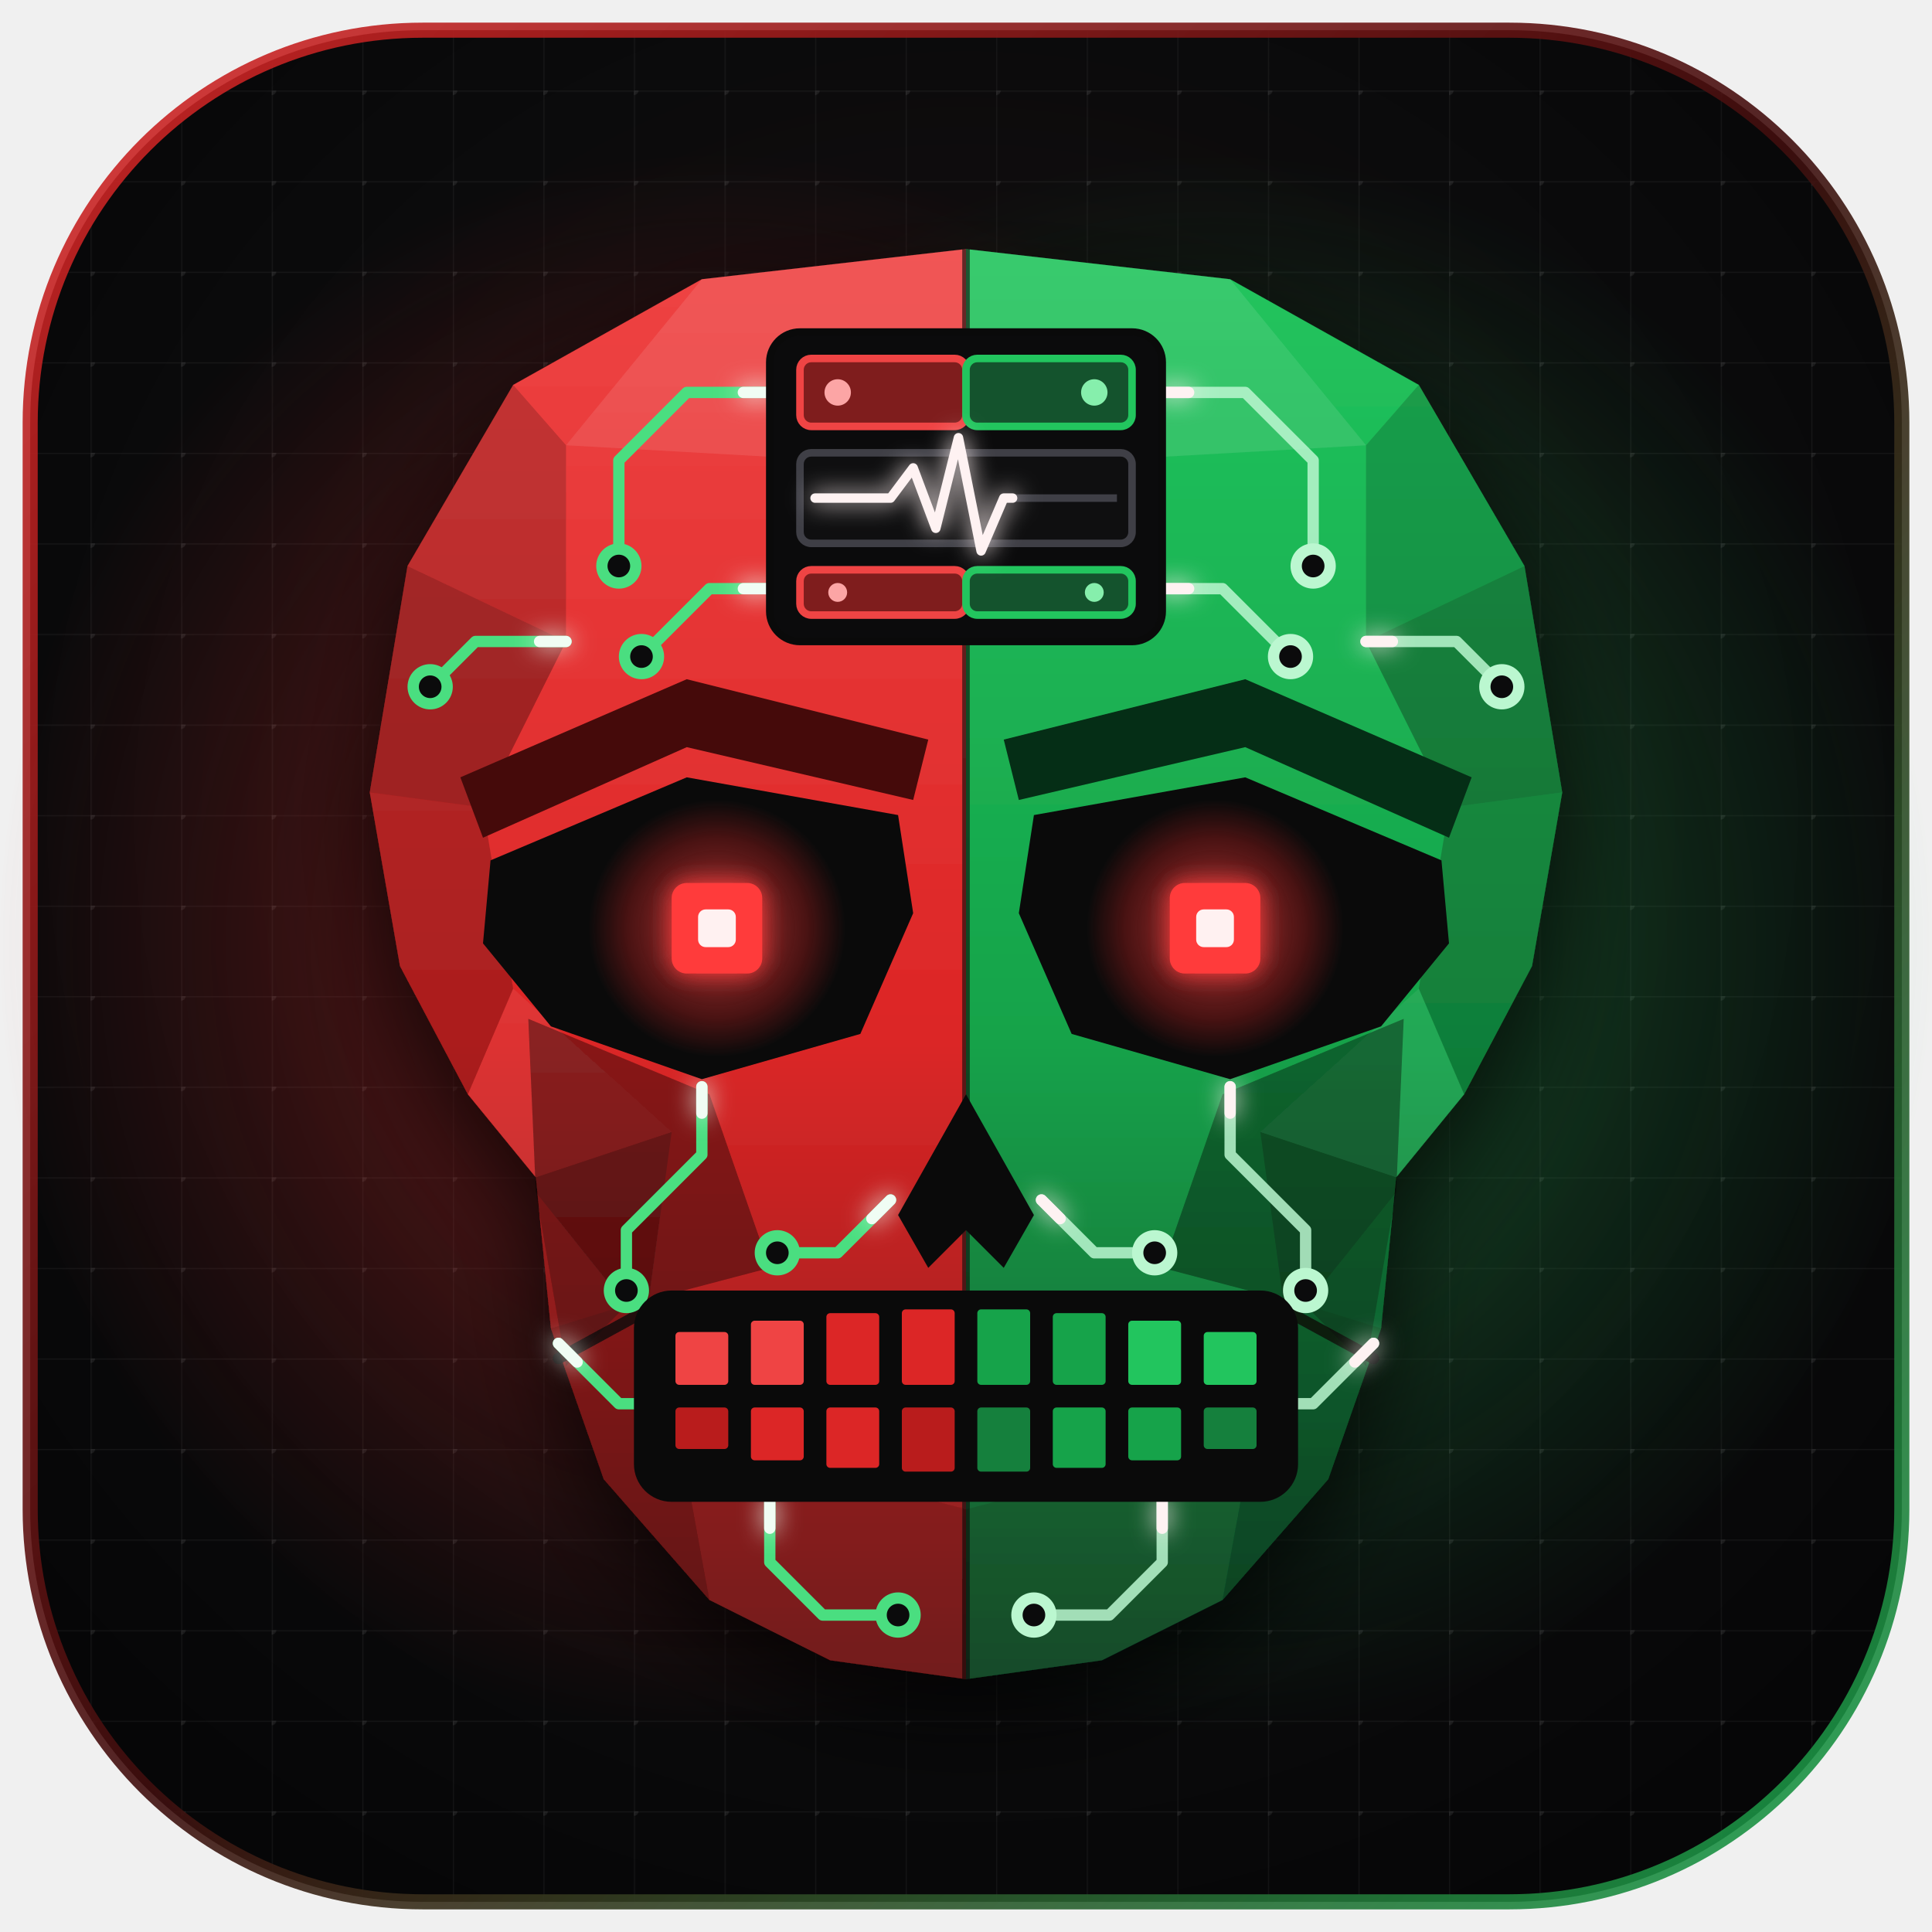
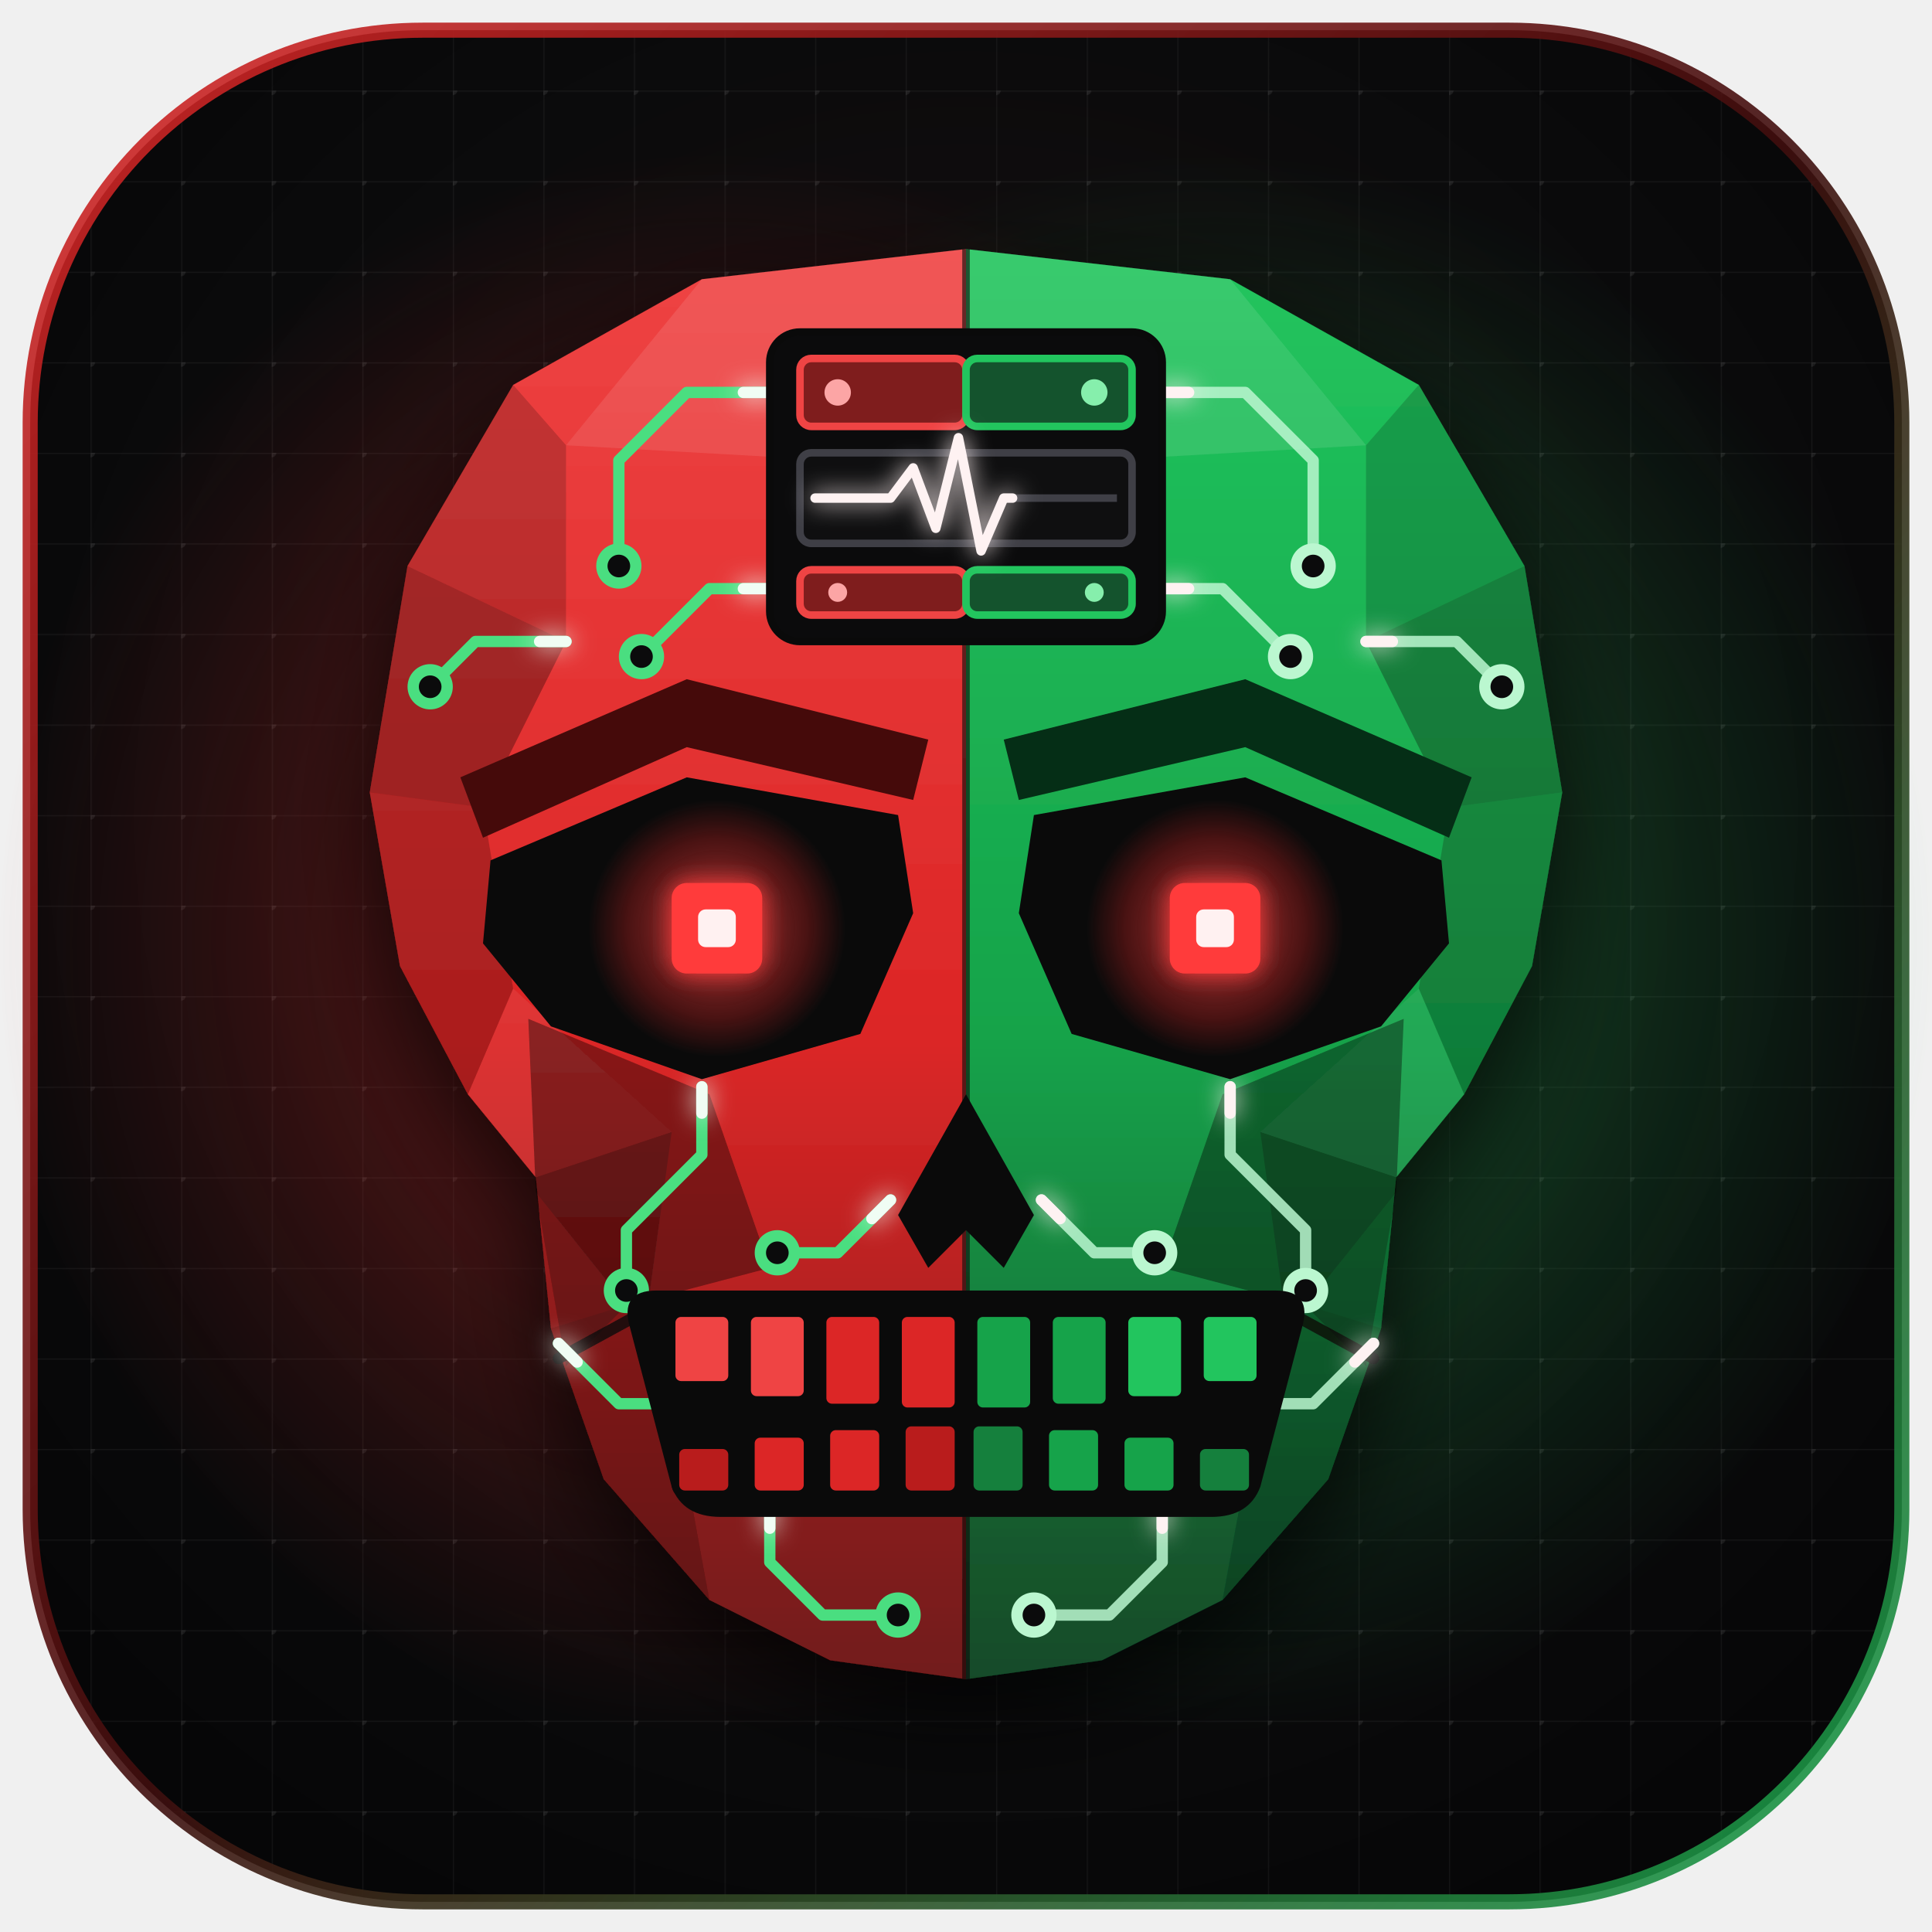
<svg xmlns="http://www.w3.org/2000/svg" viewBox="0 0 512 512" width="512" height="512" role="img" aria-labelledby="title desc">
  <defs>
    <radialGradient id="bg" cx="50%" cy="42%" r="70%">
      <stop offset="0" stop-color="#1c1010" />
      <stop offset="0.6" stop-color="#0b0b0c" />
      <stop offset="1" stop-color="#050506" />
    </radialGradient>
    <linearGradient id="rim" x1="0" y1="0" x2="1" y2="1">
      <stop offset="0" stop-color="#dc2626" />
      <stop offset="0.5" stop-color="#3f0d0d" />
      <stop offset="1" stop-color="#16a34a" />
    </linearGradient>
    <linearGradient id="red" x1="0" y1="0" x2="0" y2="1">
      <stop offset="0" stop-color="#ef4444" />
      <stop offset="0.55" stop-color="#dc2626" />
      <stop offset="1" stop-color="#7f1d1d" />
    </linearGradient>
    <linearGradient id="green" x1="0" y1="0" x2="0" y2="1">
      <stop offset="0" stop-color="#22c55e" />
      <stop offset="0.55" stop-color="#16a34a" />
      <stop offset="1" stop-color="#14532d" />
    </linearGradient>
    <radialGradient id="eye" cx="50%" cy="50%" r="50%">
      <stop offset="0" stop-color="#fff1f1" />
      <stop offset="0.25" stop-color="#ff4d4d" />
      <stop offset="0.7" stop-color="#dc2626" stop-opacity="0.55" />
      <stop offset="1" stop-color="#dc2626" stop-opacity="0" />
    </radialGradient>
    <pattern id="grid" width="24" height="24" patternUnits="userSpaceOnUse">
      <path d="M24 0 H0 V24" fill="none" stroke="#ffffff" stroke-width="0.6" opacity="0.05" />
      <circle cx="0" cy="0" r="1.2" fill="#ffffff" opacity="0.08" />
    </pattern>
    <radialGradient id="aura-red" cx="50%" cy="50%" r="50%">
      <stop offset="0" stop-color="#dc2626" stop-opacity="0.45" />
      <stop offset="1" stop-color="#dc2626" stop-opacity="0" />
    </radialGradient>
    <radialGradient id="aura-green" cx="50%" cy="50%" r="50%">
      <stop offset="0" stop-color="#16a34a" stop-opacity="0.45" />
      <stop offset="1" stop-color="#16a34a" stop-opacity="0" />
    </radialGradient>
    <filter id="glow" x="-50%" y="-50%" width="200%" height="200%">
      <feGaussianBlur stdDeviation="3" result="blur" />
      <feMerge>
        <feMergeNode in="blur" />
        <feMergeNode in="SourceGraphic" />
      </feMerge>
    </filter>
    <filter id="shadow" x="-20%" y="-20%" width="140%" height="140%">
      <feDropShadow dx="0" dy="10" stdDeviation="12" flood-color="#000" flood-opacity="0.7" />
    </filter>
    <path id="half" d="M256 66 L186 74 L136 102 L108 150 L98 210 L106 256 L124 290 L142 312 L146 352 L160 392 L188 424 L220 440 L256 445 Z" />
    <g id="facets">
      <path d="M256 66 L186 74 L150 118 L256 124 Z" fill="#fff" opacity="0.10" />
      <path d="M136 102 L108 150 L150 170 L150 118 Z" fill="#000" opacity="0.18" />
      <path d="M108 150 L98 210 L128 214 L150 170 Z" fill="#000" opacity="0.30" />
      <path d="M98 210 L106 256 L124 290 L136 262 L128 214 Z" fill="#000" opacity="0.22" />
      <path d="M124 290 L142 312 L178 300 L136 262 Z" fill="#fff" opacity="0.06" />
      <path d="M142 312 L146 352 L172 344 L178 300 Z" fill="#000" opacity="0.20" />
      <path d="M146 352 L160 392 L188 424 L180 380 L172 344 Z" fill="#000" opacity="0.28" />
      <path d="M188 424 L220 440 L256 445 L256 400 L180 380 Z" fill="#000" opacity="0.12" />
      <path d="M140 270 L188 290 L204 336 L166 346 L142 316 Z" fill="#000" opacity="0.38" />
      <path d="M142 316 L166 346 L150 362 Z" fill="#000" opacity="0.25" />
      <path d="M148 360 L170 348" stroke="#0a0a0a" stroke-width="3" stroke-linecap="round" opacity="0.8" />
    </g>
    <g id="nerves">
      <path d="M204 104 H182 L164 122 V150" />
      <path d="M204 156 H188 L170 174" />
      <path d="M150 170 L126 170 L114 182" />
      <path d="M186 288 V306 L166 326 V342" />
      <path d="M236 318 L222 332 H206" />
      <path d="M204 398 V414 L218 428 H238" />
      <path d="M148 356 L164 372 H180" />
    </g>
    <g id="pads">
      <circle cx="164" cy="150" r="4.5" />
      <circle cx="170" cy="174" r="4.5" />
      <circle cx="114" cy="182" r="4.5" />
      <circle cx="166" cy="342" r="4.5" />
      <circle cx="206" cy="332" r="4.5" />
      <circle cx="238" cy="428" r="4.5" />
      <circle cx="180" cy="372" r="4.5" />
    </g>
    <style>
      .spark path { fill: none; stroke-width: 3; stroke-linecap: round; stroke-dasharray: 7 93; animation: nerve 3.2s linear infinite; }
      .spark path:nth-child(2) { animation-duration: 2.6s; animation-delay: -0.8s; }
      .spark path:nth-child(3) { animation-duration: 3.8s; animation-delay: -1.9s; }
      .spark path:nth-child(4) { animation-duration: 2.9s; animation-delay: -0.4s; }
      .spark path:nth-child(5) { animation-duration: 3.5s; animation-delay: -2.4s; }
      .spark path:nth-child(6) { animation-duration: 2.4s; animation-delay: -1.2s; }
      .spark path:nth-child(7) { animation-duration: 4.1s; animation-delay: -3.0s; }
      @keyframes nerve { from { stroke-dashoffset: 100; } to { stroke-dashoffset: 0; } }
      .iris { animation: breathe 3.6s ease-in-out infinite; transform-box: fill-box; transform-origin: center; }
      @keyframes breathe { 0%, 100% { opacity: 0.85; transform: scale(0.92); } 50% { opacity: 1; transform: scale(1.08); } }
      .pulse { stroke-dasharray: 120 120; animation: beat 2.4s linear infinite; }
      @keyframes beat { from { stroke-dashoffset: 240; } to { stroke-dashoffset: 0; } }
      .led { animation: blink 2.2s steps(1) infinite; }
      .led.b { animation-duration: 3.1s; animation-delay: -1.1s; }
      .led.c { animation-duration: 1.7s; animation-delay: -0.6s; }
      @keyframes blink { 0%, 70% { opacity: 1; } 71%, 100% { opacity: 0.25; } }
      @media (prefers-reduced-motion: reduce) {
        .spark path, .iris, .pulse, .led { animation: none; }
      }
    </style>
  </defs>
  <rect x="8" y="8" width="496" height="496" rx="104" fill="url(#bg)" />
  <rect x="8" y="8" width="496" height="496" rx="104" fill="url(#grid)" />
  <rect x="8" y="8" width="496" height="496" rx="104" fill="none" stroke="url(#rim)" stroke-width="4" opacity="0.9" />
  <ellipse cx="190" cy="250" rx="190" ry="210" fill="url(#aura-red)" />
  <ellipse cx="322" cy="250" rx="190" ry="210" fill="url(#aura-green)" />
  <g filter="url(#shadow)">
    <use href="#half" fill="url(#red)" />
    <use href="#half" fill="url(#green)" transform="translate(512 0) scale(-1 1)" />
    <use href="#facets" />
    <use href="#facets" transform="translate(512 0) scale(-1 1)" />
    <path d="M256 66 V445" stroke="#0a0a0a" stroke-width="2" opacity="0.6" />
  </g>
  <g fill="none" stroke-width="3" stroke-linecap="round" stroke-linejoin="round">
    <use href="#nerves" stroke="#4ade80" />
    <use href="#nerves" stroke="#bbf7d0" opacity="0.85" transform="translate(512 0) scale(-1 1)" />
  </g>
  <g fill="#0b0b0c" stroke-width="3">
    <use href="#pads" stroke="#4ade80" />
    <use href="#pads" stroke="#bbf7d0" transform="translate(512 0) scale(-1 1)" />
  </g>
  <g class="spark" stroke="#f0fdf4" filter="url(#glow)">
    <path pathLength="100" d="M204 104 H182 L164 122 V150" />
    <path pathLength="100" d="M204 156 H188 L170 174" />
    <path pathLength="100" d="M150 170 L126 170 L114 182" />
    <path pathLength="100" d="M186 288 V306 L166 326 V342" />
    <path pathLength="100" d="M236 318 L222 332 H206" />
    <path pathLength="100" d="M204 398 V414 L218 428 H238" />
    <path pathLength="100" d="M148 356 L164 372 H180" />
  </g>
  <g class="spark" stroke="#fef2f2" filter="url(#glow)" transform="translate(512 0) scale(-1 1)">
    <path pathLength="100" d="M204 104 H182 L164 122 V150" />
    <path pathLength="100" d="M204 156 H188 L170 174" />
    <path pathLength="100" d="M150 170 L126 170 L114 182" />
    <path pathLength="100" d="M186 288 V306 L166 326 V342" />
    <path pathLength="100" d="M236 318 L222 332 H206" />
    <path pathLength="100" d="M204 398 V414 L218 428 H238" />
    <path pathLength="100" d="M148 356 L164 372 H180" />
  </g>
  <g>
    <rect x="204" y="88" width="104" height="82" rx="8" fill="#0b0b0c" stroke="#0a0a0a" stroke-width="2" />
    <g stroke-width="2">
      <rect x="212" y="95" width="44" height="18" rx="3" fill="#7f1d1d" stroke="#ef4444" />
      <rect x="256" y="95" width="44" height="18" rx="3" fill="#14532d" stroke="#22c55e" />
      <rect x="212" y="120" width="88" height="24" rx="3" fill="#0f0f10" stroke="#3f3f46" />
      <rect x="212" y="151" width="44" height="12" rx="3" fill="#7f1d1d" stroke="#ef4444" />
      <rect x="256" y="151" width="44" height="12" rx="3" fill="#14532d" stroke="#22c55e" />
    </g>
    <circle class="led" cx="222" cy="104" r="3.5" fill="#fca5a5" />
    <circle class="led b" cx="290" cy="104" r="3.5" fill="#86efac" />
    <circle class="led c" cx="222" cy="157" r="2.5" fill="#fca5a5" />
    <circle class="led" cx="290" cy="157" r="2.5" fill="#86efac" />
    <polyline points="216,132 236,132 242,124 248,140 254,116 260,146 266,132 296,132" fill="none" stroke="#3f3f46" stroke-width="2" stroke-linejoin="round" />
    <polyline class="pulse" pathLength="240" points="216,132 236,132 242,124 248,140 254,116 260,146 266,132 296,132" fill="none" stroke="#fef2f2" stroke-width="2.5" stroke-linejoin="round" stroke-linecap="round" filter="url(#glow)" />
  </g>
  <g fill="#0a0a0a">
    <path d="M122 206 L182 180 L246 196 L242 212 L182 198 L128 222 Z" fill="#450a0a" />
    <path d="M390 206 L330 180 L266 196 L270 212 L330 198 L384 222 Z" fill="#052e16" />
    <path d="M130 228 L182 206 L238 216 L242 242 L228 274 L186 286 L146 272 L128 250 Z" />
    <path d="M382 228 L330 206 L274 216 L270 242 L284 274 L326 286 L366 272 L384 250 Z" />
  </g>
  <g>
    <circle cx="190" cy="246" r="34" fill="url(#eye)" opacity="0.55" />
    <circle cx="322" cy="246" r="34" fill="url(#eye)" opacity="0.55" />
    <rect class="iris" x="178" y="234" width="24" height="24" rx="4" fill="#ff3b3b" filter="url(#glow)" />
    <rect class="iris" x="310" y="234" width="24" height="24" rx="4" fill="#ff3b3b" filter="url(#glow)" />
    <rect x="185" y="241" width="10" height="10" rx="2" fill="#fff1f1" />
    <rect x="317" y="241" width="10" height="10" rx="2" fill="#fff1f1" />
  </g>
  <path d="M256 290 L238 322 L246 336 L256 326 L266 336 L274 322 Z" fill="#0a0a0a" />
-   <rect x="168" y="342" width="176" height="56" rx="10" fill="#0a0a0a" />
+   <path d="M174 342 H338 Q348 342 345 352 L334 394 Q331 402 321 402 H191 Q181 402 178 394 L167 352 Q164 342 174 342 Z" fill="#0a0a0a" />
  <g stroke="#0a0a0a" stroke-width="2">
-     <rect x="178" y="352" width="16" height="16" rx="2" fill="#ef4444" />
-     <rect x="198" y="349" width="16" height="19" rx="2" fill="#ef4444" />
-     <rect x="218" y="347" width="16" height="21" rx="2" fill="#dc2626" />
-     <rect x="238" y="346" width="16" height="22" rx="2" fill="#dc2626" />
-     <rect x="258" y="346" width="16" height="22" rx="2" fill="#16a34a" />
-     <rect x="278" y="347" width="16" height="21" rx="2" fill="#16a34a" />
-     <rect x="298" y="349" width="16" height="19" rx="2" fill="#22c55e" />
-     <rect x="318" y="352" width="16" height="16" rx="2" fill="#22c55e" />
-     <rect x="178" y="372" width="16" height="13" rx="2" fill="#b91c1c" />
-     <rect x="198" y="372" width="16" height="16" rx="2" fill="#dc2626" />
-     <rect x="218" y="372" width="16" height="18" rx="2" fill="#dc2626" />
-     <rect x="238" y="372" width="16" height="19" rx="2" fill="#b91c1c" />
-     <rect x="258" y="372" width="16" height="19" rx="2" fill="#15803d" />
-     <rect x="278" y="372" width="16" height="18" rx="2" fill="#16a34a" />
-     <rect x="298" y="372" width="16" height="16" rx="2" fill="#16a34a" />
-     <rect x="318" y="372" width="16" height="13" rx="2" fill="#15803d" />
+     <rect x="178" y="348" width="16" height="19" rx="2.5" fill="#ef4444" />
+     <rect x="198" y="348" width="16" height="23" rx="2.5" fill="#ef4444" />
+     <rect x="218" y="348" width="16" height="25" rx="2.5" fill="#dc2626" />
+     <rect x="238" y="348" width="16" height="26" rx="2.5" fill="#dc2626" />
+     <rect x="258" y="348" width="16" height="26" rx="2.5" fill="#16a34a" />
+     <rect x="278" y="348" width="16" height="25" rx="2.5" fill="#16a34a" />
+     <rect x="298" y="348" width="16" height="23" rx="2.5" fill="#22c55e" />
+     <rect x="318" y="348" width="16" height="19" rx="2.5" fill="#22c55e" />
+     <rect x="179" y="383" width="15" height="13" rx="2.5" fill="#b91c1c" />
+     <rect x="199" y="380" width="15" height="16" rx="2.5" fill="#dc2626" />
+     <rect x="219" y="378" width="15" height="18" rx="2.5" fill="#dc2626" />
+     <rect x="239" y="377" width="15" height="19" rx="2.5" fill="#b91c1c" />
+     <rect x="257" y="377" width="15" height="19" rx="2.5" fill="#15803d" />
+     <rect x="277" y="378" width="15" height="18" rx="2.5" fill="#16a34a" />
+     <rect x="297" y="380" width="15" height="16" rx="2.5" fill="#16a34a" />
+     <rect x="317" y="383" width="15" height="13" rx="2.5" fill="#15803d" />
  </g>
</svg>
